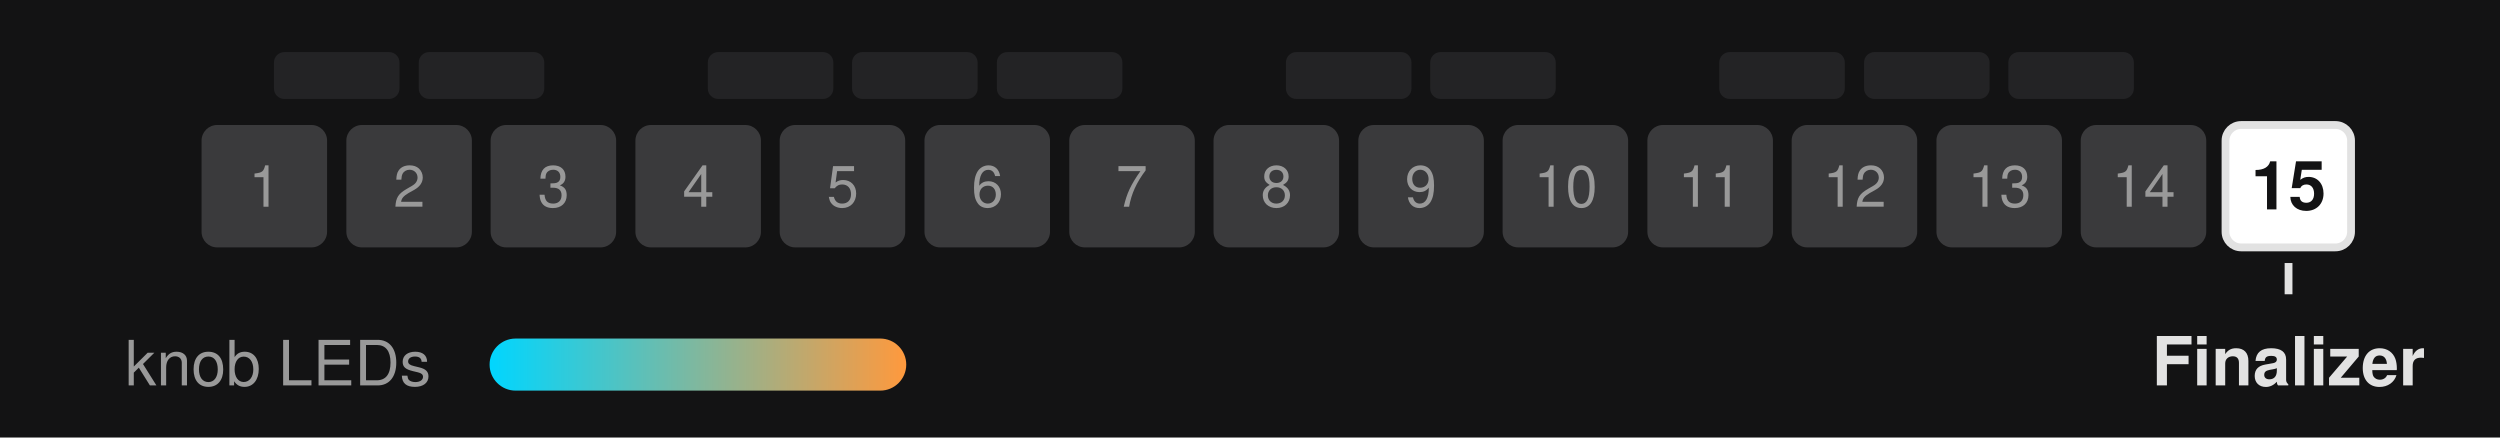
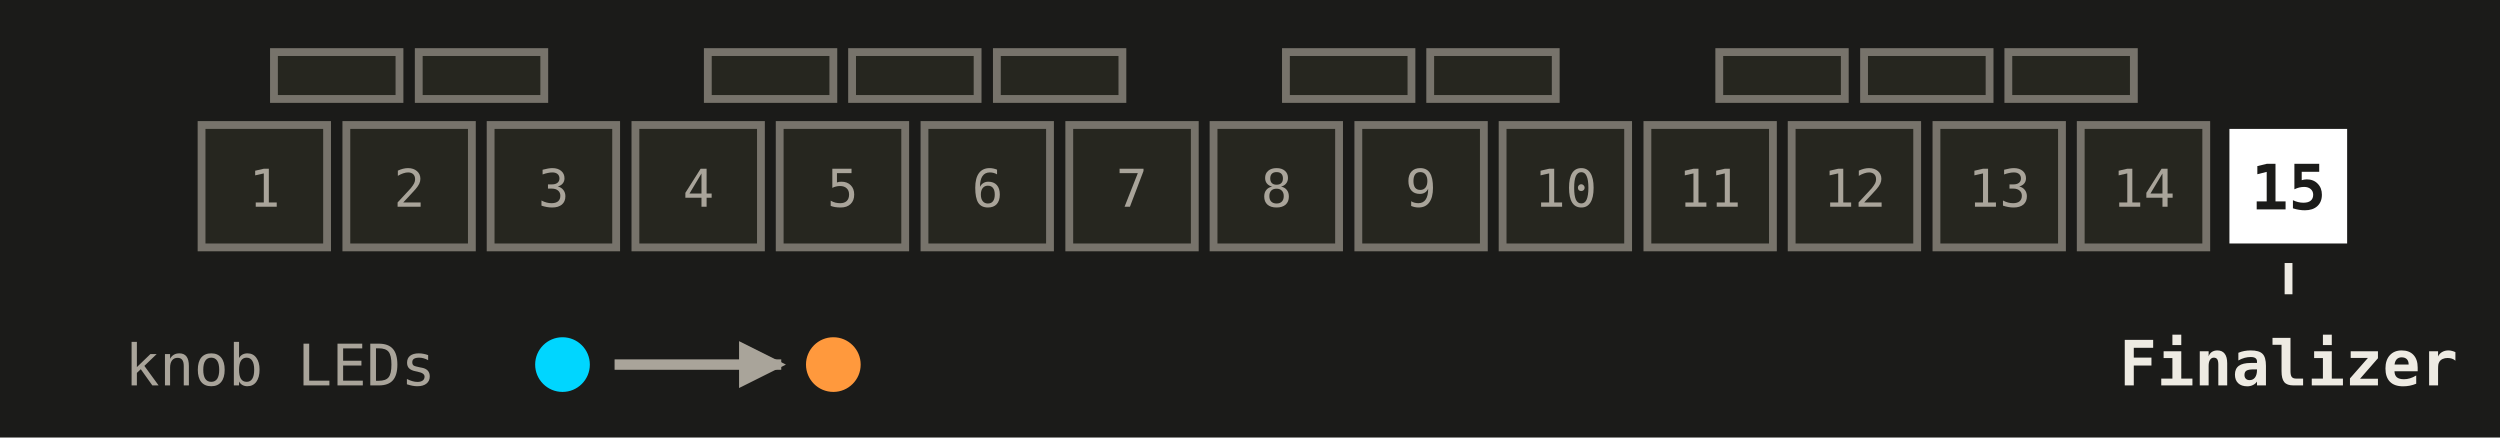
<svg xmlns="http://www.w3.org/2000/svg" viewBox="0 0 480 84" width="480" height="84" role="img" aria-labelledby="title desc">
-   <style>svg{font-size:13px}text{font-family:'Hanken Grotesk', Helvetica, Arial, sans-serif;fill:#e2e2e2;text-anchor:middle}.as{text-anchor:start}.ae{text-anchor:end}.m{fill:#999999}.gt{fill:#131314}.b{fill:none;stroke:#e2e2e2;stroke-width:1.5}.ba{fill:none;stroke:#c4708a;stroke-width:2}.la{fill:none;stroke:#c4708a;stroke-width:2.5}.ls{fill:none;stroke:#e2e2e2;stroke-width:1.5}.lc{fill:none;stroke:#999999;stroke-width:1.5;stroke-dasharray:5 4}.da{fill:#c4708a}.ds{fill:#e2e2e2}.sw{stroke:#c4708a;stroke-width:2.5;stroke-linecap:round}.g{fill:#c4708a}.wk{fill:#e2e2e2;stroke:#131314;stroke-width:1}.dk{fill:#39393a;stroke:#e2e2e2;stroke-width:1.2}.sk{fill:#c4708a;stroke:#e2e2e2;stroke-width:1.2}.led{fill:none;stroke:#999999;stroke-width:1}</style>
+   <style>svg{font-size:12px}text{font-family:'IBM Plex Mono', ui-monospace, Menlo, monospace;fill:#EEEBE3;text-anchor:middle}.as{text-anchor:start}.ae{text-anchor:end}.m{fill:#A9A49A}.gt{fill:#1B1B19}.b{fill:none;stroke:#A9A49A;stroke-width:1.5}.bx{fill:none;stroke:#A9A49A;stroke-width:2}.ba{fill:#26261F;stroke:#EEEBE3;stroke-width:2}.la{fill:none;stroke:#EEEBE3;stroke-width:2}.ls{fill:none;stroke:#A9A49A;stroke-width:2}.lc{fill:none;stroke:#77736B;stroke-width:1.5;stroke-dasharray:5 4}.da{fill:#EEEBE3}.ds{fill:#A9A49A}.sw{stroke:#EEEBE3;stroke-width:2}.g{fill:#EEEBE3}.j{fill:#A9A49A}.wk{fill:#EEEBE3;stroke:#1B1B19;stroke-width:1.5}.dk{fill:#26261F;stroke:#A9A49A;stroke-width:1.5}.sk{fill:#A9A49A;stroke:#1B1B19;stroke-width:1.5}.led{fill:none;stroke:#A9A49A;stroke-width:1.5}</style>
  <defs>
    <marker id="ma" viewBox="0 0 10 10" refX="9" refY="5" markerWidth="9" markerHeight="9" markerUnits="userSpaceOnUse" orient="auto">
-       <path d="M0,0L10,5L0,10z" fill="#c4708a" />
+       <path d="M0,0L10,5L0,10z" fill="#EEEBE3" />
    </marker>
    <marker id="ms" viewBox="0 0 10 10" refX="9" refY="5" markerWidth="9" markerHeight="9" markerUnits="userSpaceOnUse" orient="auto">
-       <path d="M0,0L10,5L0,10z" fill="#e2e2e2" />
+       <path d="M0,0L10,5L0,10z" fill="#A9A49A" />
    </marker>
    <marker id="mc" viewBox="0 0 10 10" refX="9" refY="5" markerWidth="9" markerHeight="9" markerUnits="userSpaceOnUse" orient="auto">
-       <path d="M0,0L10,5L0,10z" fill="#999999" />
+       <path d="M0,0L10,5L0,10z" fill="#77736B" />
    </marker>
-     <linearGradient id="k15">
-       <stop offset="0" stop-color="#00d6ff" />
-       <stop offset="1" stop-color="#ff993d" />
-     </linearGradient>
  </defs>
-   <rect width="480" height="84" fill="#131314" />
-   <rect x="52.6" y="10" width="24.1" height="9" rx="2" fill="#232325" />
-   <rect x="80.4" y="10" width="24.1" height="9" rx="2" fill="#232325" />
-   <rect x="135.9" y="10" width="24.1" height="9" rx="2" fill="#232325" />
-   <rect x="163.6" y="10" width="24.1" height="9" rx="2" fill="#232325" />
-   <rect x="191.4" y="10" width="24.1" height="9" rx="2" fill="#232325" />
-   <rect x="246.9" y="10" width="24.1" height="9" rx="2" fill="#232325" />
-   <rect x="274.6" y="10" width="24.1" height="9" rx="2" fill="#232325" />
-   <rect x="330.1" y="10" width="24.1" height="9" rx="2" fill="#232325" />
-   <rect x="357.9" y="10" width="24.1" height="9" rx="2" fill="#232325" />
-   <rect x="385.6" y="10" width="24.1" height="9" rx="2" fill="#232325" />
-   <rect x="38.7" y="24" width="24.1" height="23.5" rx="3" fill="#3a3a3c" />
-   <text x="50.8" y="39.7" font-size="11" style="fill:#999999">1</text>
-   <rect x="66.5" y="24" width="24.1" height="23.5" rx="3" fill="#3a3a3c" />
-   <text x="78.6" y="39.7" font-size="11" style="fill:#999999">2</text>
-   <rect x="94.2" y="24" width="24.1" height="23.5" rx="3" fill="#3a3a3c" />
-   <text x="106.3" y="39.7" font-size="11" style="fill:#999999">3</text>
-   <rect x="122" y="24" width="24.1" height="23.5" rx="3" fill="#3a3a3c" />
-   <text x="134.1" y="39.7" font-size="11" style="fill:#999999">4</text>
-   <rect x="149.7" y="24" width="24.1" height="23.5" rx="3" fill="#3a3a3c" />
-   <text x="161.8" y="39.7" font-size="11" style="fill:#999999">5</text>
-   <rect x="177.5" y="24" width="24.1" height="23.5" rx="3" fill="#3a3a3c" />
-   <text x="189.6" y="39.7" font-size="11" style="fill:#999999">6</text>
-   <rect x="205.3" y="24" width="24.1" height="23.5" rx="3" fill="#3a3a3c" />
-   <text x="217.3" y="39.7" font-size="11" style="fill:#999999">7</text>
-   <rect x="233" y="24" width="24.1" height="23.5" rx="3" fill="#3a3a3c" />
-   <text x="245.1" y="39.7" font-size="11" style="fill:#999999">8</text>
-   <rect x="260.8" y="24" width="24.1" height="23.5" rx="3" fill="#3a3a3c" />
-   <text x="272.8" y="39.7" font-size="11" style="fill:#999999">9</text>
-   <rect x="288.5" y="24" width="24.1" height="23.5" rx="3" fill="#3a3a3c" />
-   <text x="300.6" y="39.7" font-size="11" style="fill:#999999">10</text>
-   <rect x="316.3" y="24" width="24.1" height="23.5" rx="3" fill="#3a3a3c" />
-   <text x="328.3" y="39.7" font-size="11" style="fill:#999999">11</text>
-   <rect x="344" y="24" width="24.1" height="23.5" rx="3" fill="#3a3a3c" />
-   <text x="356.1" y="39.7" font-size="11" style="fill:#999999">12</text>
-   <rect x="371.8" y="24" width="24.1" height="23.5" rx="3" fill="#3a3a3c" />
-   <text x="383.9" y="39.7" font-size="11" style="fill:#999999">13</text>
-   <rect x="399.5" y="24" width="24.1" height="23.5" rx="3" fill="#3a3a3c" />
-   <text x="411.6" y="39.7" font-size="11" style="fill:#999999">14</text>
-   <rect x="427.3" y="24" width="24.1" height="23.5" rx="3" fill="#ffffff" stroke="#e2e2e2" stroke-width="1.5" />
-   <text x="439.4" y="40.2" font-size="13" font-weight="bold" style="fill:#131314">15</text>
-   <text x="439.4" y="74" class="t" font-weight="bold">Finalizer</text>
-   <path d="M439.4,50.5v6" stroke="#e2e2e2" stroke-width="1.5" />
-   <text x="24" y="74" class="m as" font-size="12">knob LEDs</text>
-   <rect x="94" y="65" width="80" height="10" rx="5" fill="url(#k15)" />
+   <rect width="480" height="84" fill="#1B1B19" />
+   <rect x="52.6" y="10" width="24.1" height="9" fill="#26261F" stroke="#77736B" stroke-width="1.5" />
+   <rect x="80.4" y="10" width="24.1" height="9" fill="#26261F" stroke="#77736B" stroke-width="1.5" />
+   <rect x="135.9" y="10" width="24.1" height="9" fill="#26261F" stroke="#77736B" stroke-width="1.5" />
+   <rect x="163.6" y="10" width="24.1" height="9" fill="#26261F" stroke="#77736B" stroke-width="1.5" />
+   <rect x="191.4" y="10" width="24.1" height="9" fill="#26261F" stroke="#77736B" stroke-width="1.5" />
+   <rect x="246.9" y="10" width="24.1" height="9" fill="#26261F" stroke="#77736B" stroke-width="1.5" />
+   <rect x="274.6" y="10" width="24.1" height="9" fill="#26261F" stroke="#77736B" stroke-width="1.5" />
+   <rect x="330.1" y="10" width="24.1" height="9" fill="#26261F" stroke="#77736B" stroke-width="1.5" />
+   <rect x="357.9" y="10" width="24.1" height="9" fill="#26261F" stroke="#77736B" stroke-width="1.5" />
+   <rect x="385.6" y="10" width="24.1" height="9" fill="#26261F" stroke="#77736B" stroke-width="1.5" />
+   <rect x="38.7" y="24" width="24.1" height="23.5" fill="#26261F" stroke="#77736B" stroke-width="1.5" />
+   <text x="50.8" y="39.7" font-size="10" style="fill:#A9A49A">1</text>
+   <rect x="66.5" y="24" width="24.1" height="23.5" fill="#26261F" stroke="#77736B" stroke-width="1.5" />
+   <text x="78.6" y="39.7" font-size="10" style="fill:#A9A49A">2</text>
+   <rect x="94.2" y="24" width="24.1" height="23.5" fill="#26261F" stroke="#77736B" stroke-width="1.5" />
+   <text x="106.3" y="39.7" font-size="10" style="fill:#A9A49A">3</text>
+   <rect x="122" y="24" width="24.1" height="23.5" fill="#26261F" stroke="#77736B" stroke-width="1.5" />
+   <text x="134.1" y="39.7" font-size="10" style="fill:#A9A49A">4</text>
+   <rect x="149.7" y="24" width="24.1" height="23.5" fill="#26261F" stroke="#77736B" stroke-width="1.5" />
+   <text x="161.8" y="39.7" font-size="10" style="fill:#A9A49A">5</text>
+   <rect x="177.5" y="24" width="24.1" height="23.5" fill="#26261F" stroke="#77736B" stroke-width="1.5" />
+   <text x="189.6" y="39.7" font-size="10" style="fill:#A9A49A">6</text>
+   <rect x="205.3" y="24" width="24.1" height="23.5" fill="#26261F" stroke="#77736B" stroke-width="1.5" />
+   <text x="217.3" y="39.7" font-size="10" style="fill:#A9A49A">7</text>
+   <rect x="233" y="24" width="24.1" height="23.5" fill="#26261F" stroke="#77736B" stroke-width="1.5" />
+   <text x="245.1" y="39.7" font-size="10" style="fill:#A9A49A">8</text>
+   <rect x="260.8" y="24" width="24.1" height="23.5" fill="#26261F" stroke="#77736B" stroke-width="1.5" />
+   <text x="272.8" y="39.7" font-size="10" style="fill:#A9A49A">9</text>
+   <rect x="288.5" y="24" width="24.1" height="23.5" fill="#26261F" stroke="#77736B" stroke-width="1.5" />
+   <text x="300.6" y="39.7" font-size="10" style="fill:#A9A49A">10</text>
+   <rect x="316.3" y="24" width="24.1" height="23.5" fill="#26261F" stroke="#77736B" stroke-width="1.5" />
+   <text x="328.3" y="39.7" font-size="10" style="fill:#A9A49A">11</text>
+   <rect x="344" y="24" width="24.1" height="23.5" fill="#26261F" stroke="#77736B" stroke-width="1.5" />
+   <text x="356.1" y="39.7" font-size="10" style="fill:#A9A49A">12</text>
+   <rect x="371.8" y="24" width="24.1" height="23.5" fill="#26261F" stroke="#77736B" stroke-width="1.5" />
+   <text x="383.9" y="39.7" font-size="10" style="fill:#A9A49A">13</text>
+   <rect x="399.5" y="24" width="24.1" height="23.5" fill="#26261F" stroke="#77736B" stroke-width="1.5" />
+   <text x="411.6" y="39.7" font-size="10" style="fill:#A9A49A">14</text>
+   <rect x="427.3" y="24" width="24.1" height="23.5" fill="#ffffff" stroke="#1B1B19" stroke-width="1.5" />
+   <text x="439.4" y="40.2" font-size="12" font-weight="600" style="fill:#1B1B19">15</text>
+   <text x="439.4" y="74" class="t" font-weight="600">Finalizer</text>
+   <path d="M439.4,50.5v6" stroke="#EEEBE3" stroke-width="1.5" />
+   <text x="24" y="74" class="m as" font-size="11">knob LEDs</text>
+   <circle cx="108" cy="70" r="6" fill="#00d6ff" stroke="#1B1B19" stroke-width="1.5" />
+   <circle cx="160" cy="70" r="6" fill="#ff993d" stroke="#1B1B19" stroke-width="1.5" />
+   <polyline points="118,70 150,70" class="ls" marker-end="url(#ms)" />
</svg>
